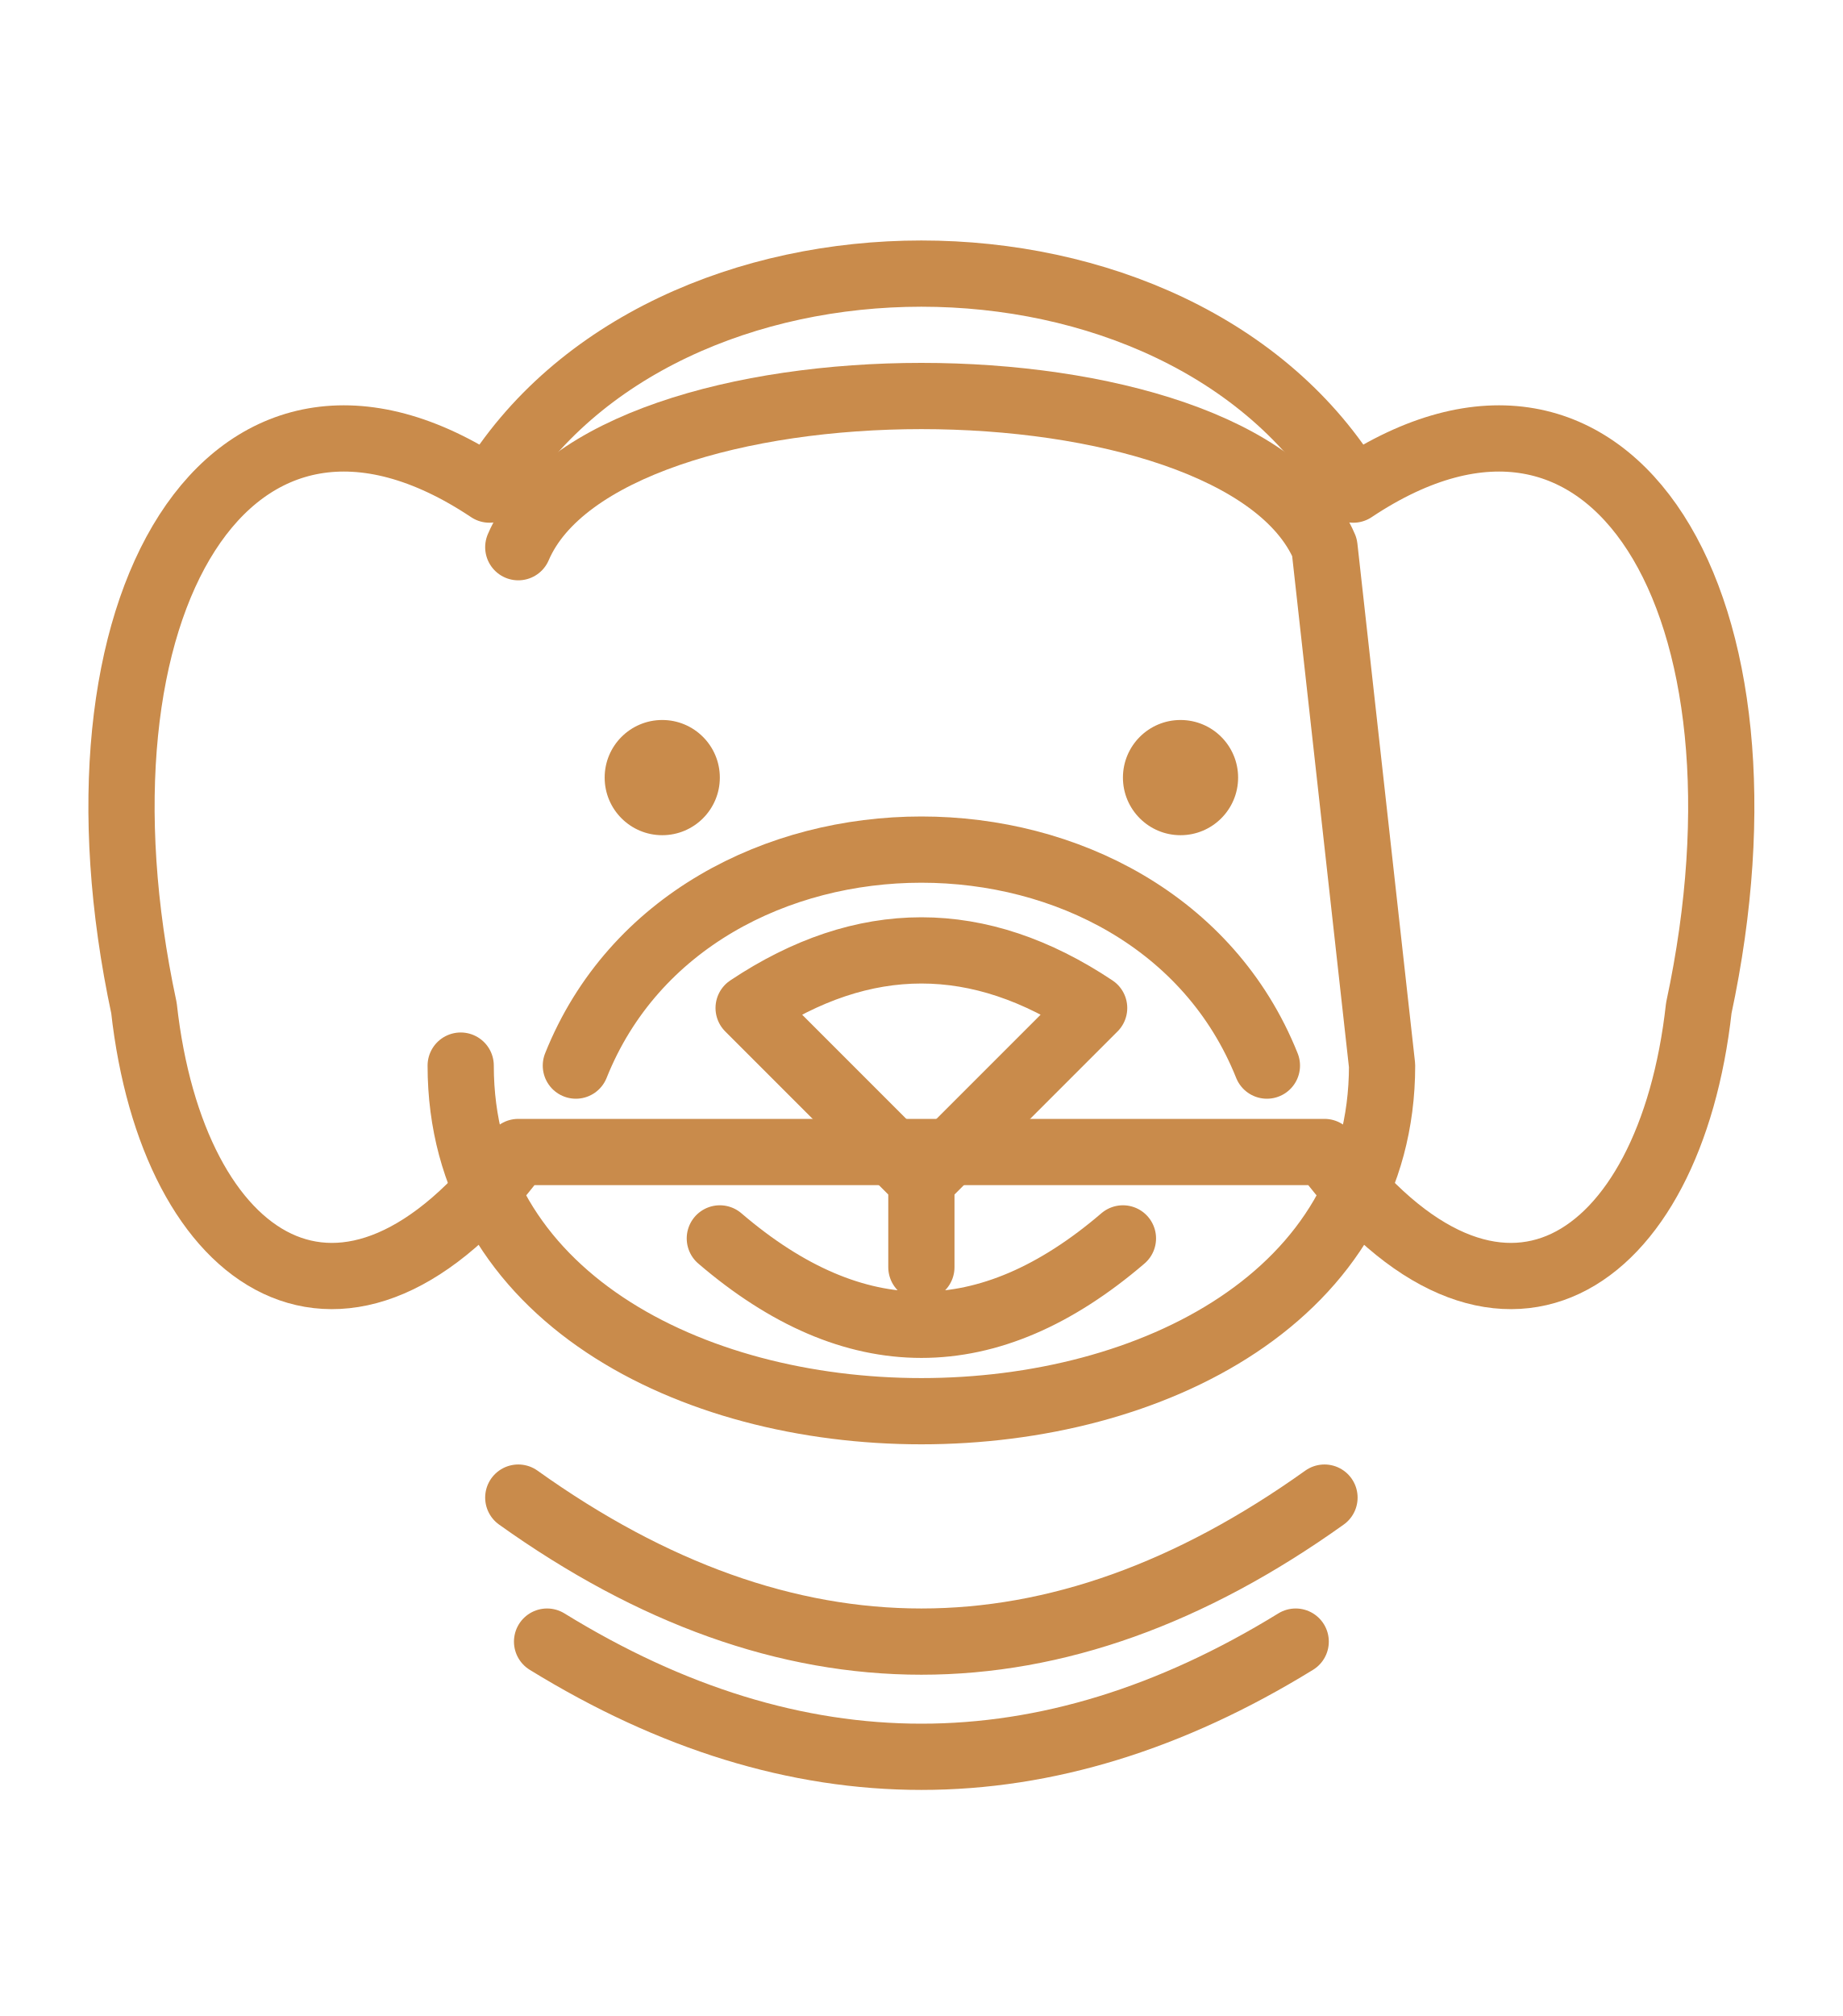
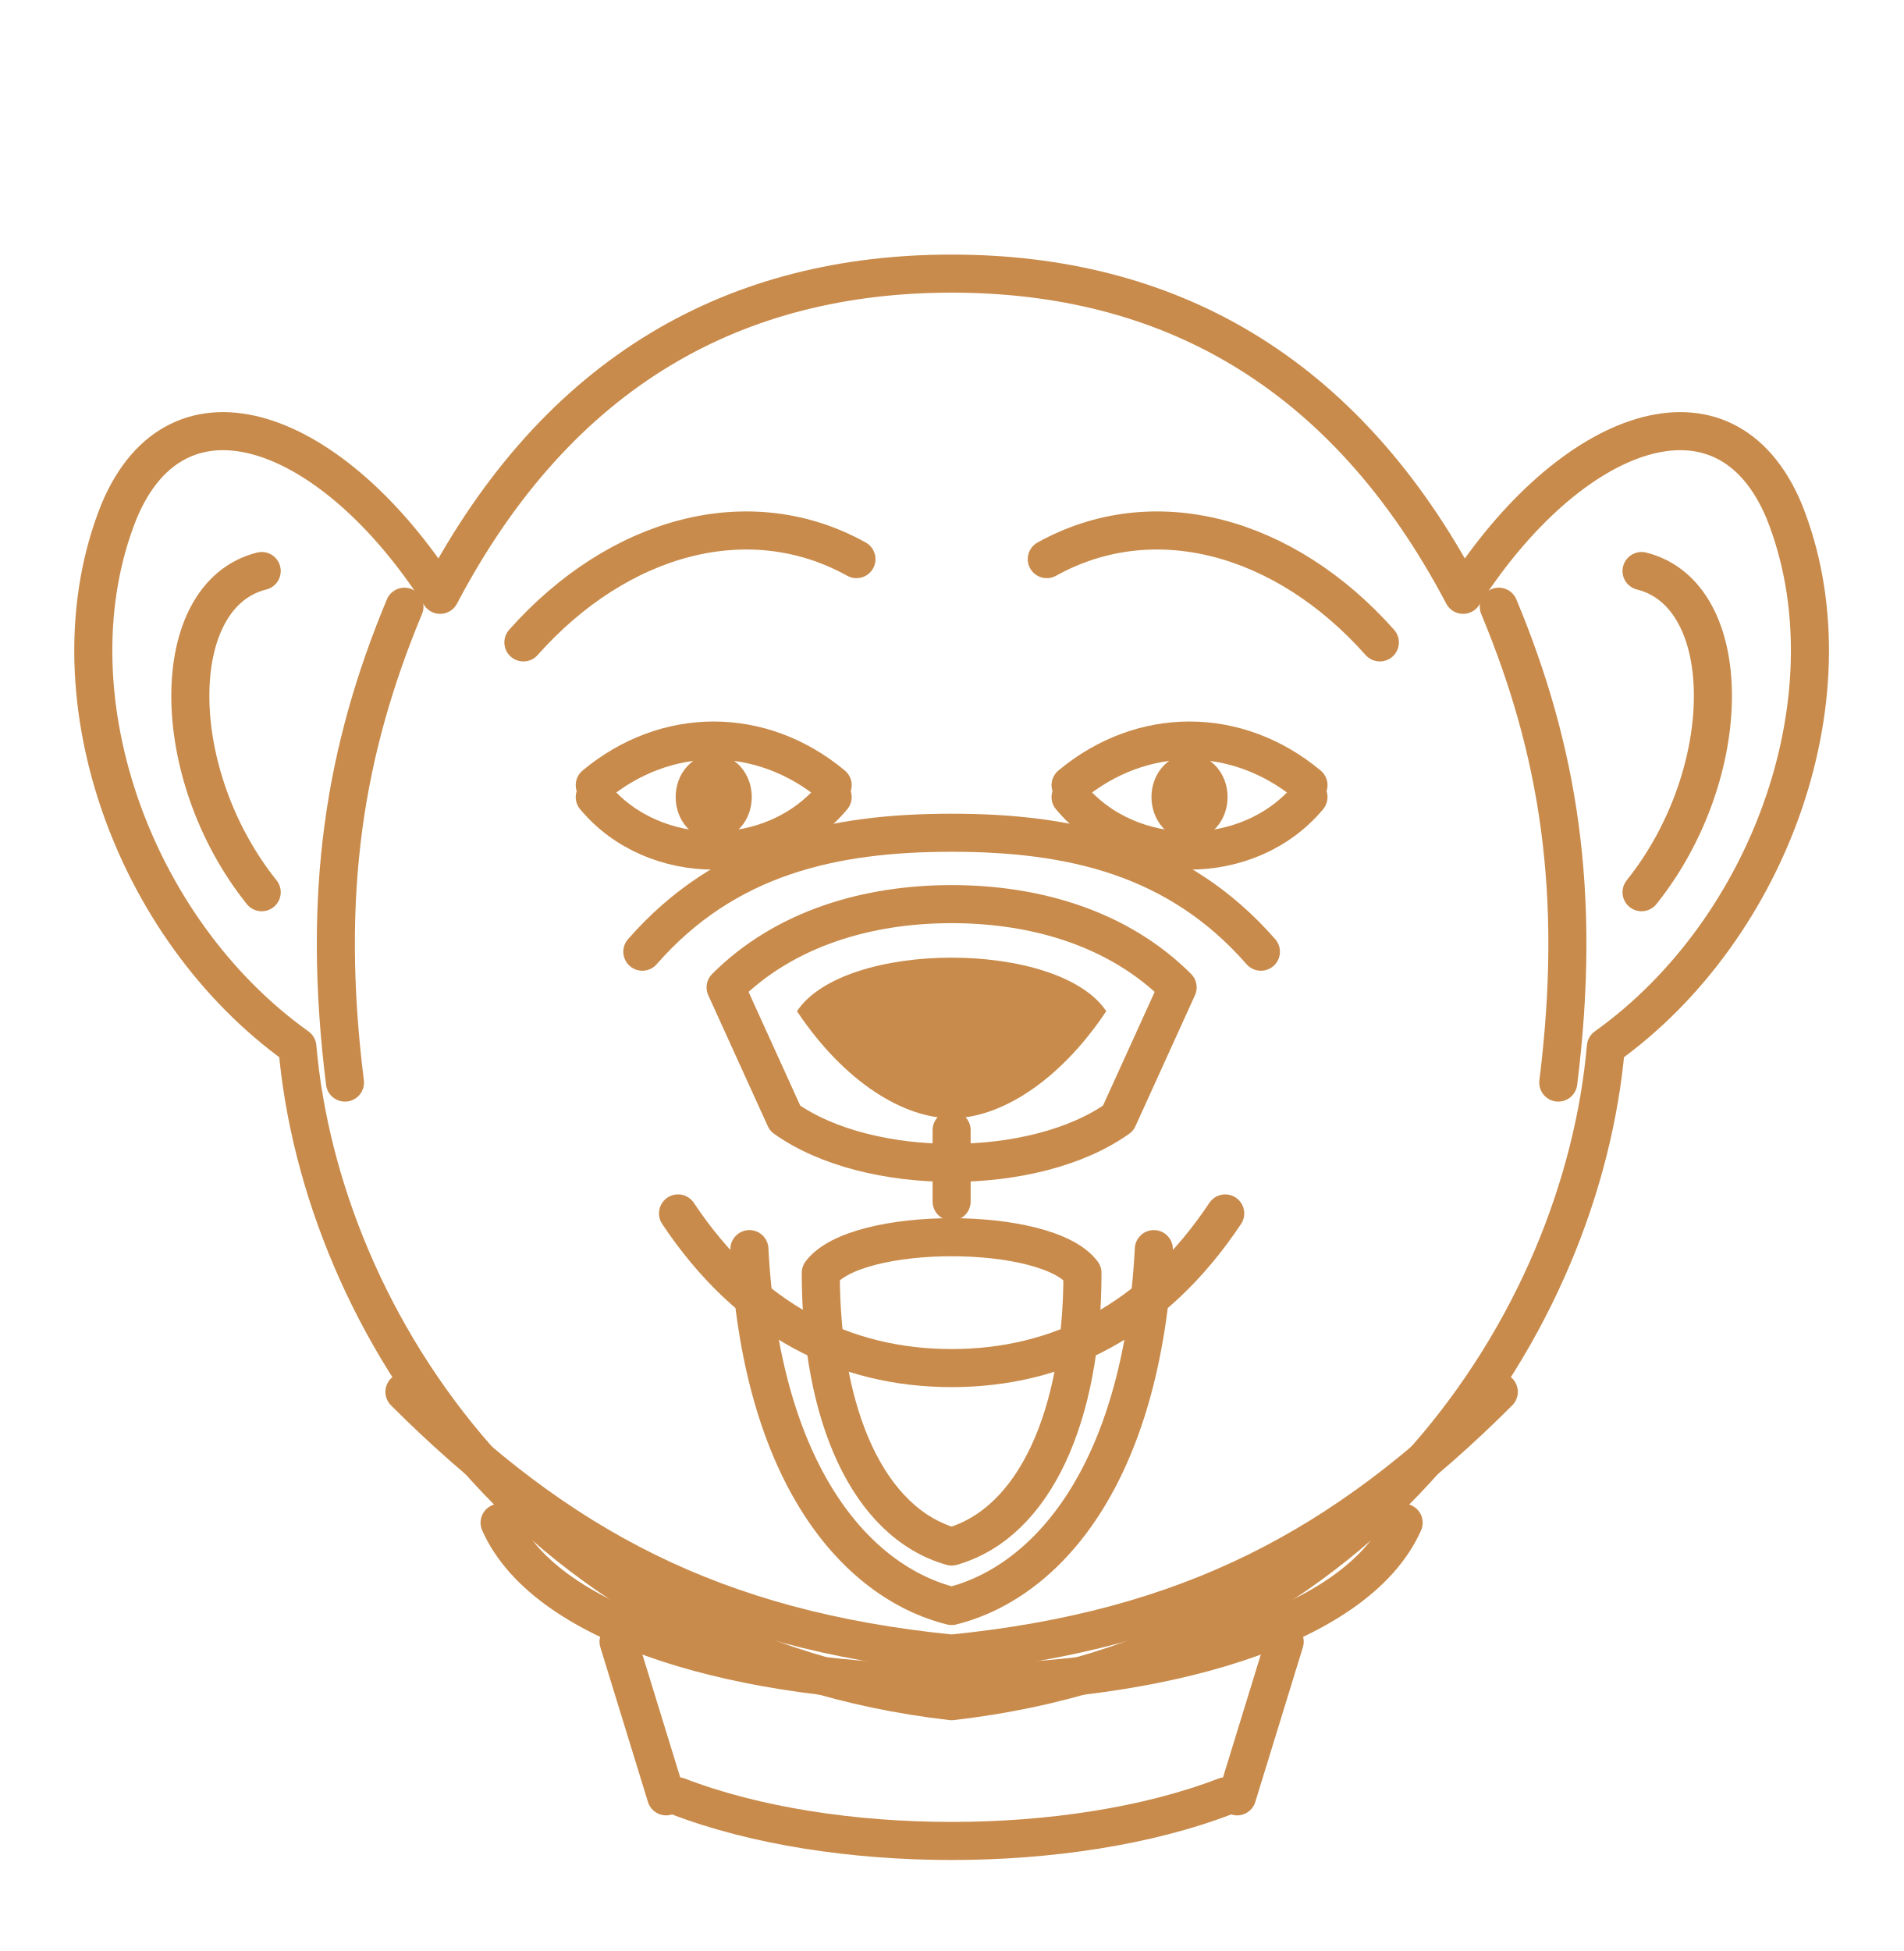
- <svg xmlns="http://www.w3.org/2000/svg" viewBox="0 0 64 70">
-   <g fill="none" stroke="#C98B4B" stroke-width="2.3" stroke-linecap="round" stroke-linejoin="round">
-     <path d="M17 17C8 11 2 21 5 35c1 9 7 13 13 5h28c6 8 12 4 13-5 3-14-3-24-12-18C41 7 23 7 17 17Z" />
-     <path d="M18 19C21 12 43 12 46 19l2 18c0 16-32 16-32 0M20 37c4-10 20-10 24 0M26 35q6-4 12 0l-6 6ZM32 41v3m-7-1q7 6 14 0M18 52q14 10 28 0M19 57q13 8 26 0" />
+ <svg xmlns="http://www.w3.org/2000/svg" viewBox="0 0 160 164" role="img" aria-label="Outline portrait of Rupert">
+   <g fill="none" stroke="#C98B4B" stroke-width="3.2" stroke-linecap="round" stroke-linejoin="round">
+     <path d="M37 50C28 36 15 31 10 43C4 58 11 78 25 88C27 111 45 139 80 143C115 139 133 111 135 88C149 78 156 58 150 43C145 31 132 36 123 50C113 31 98 23 80 23C62 23 47 31 37 50Z" />
+     <path d="M34 51C29 63 27 75 29 91M126 51C131 63 133 75 131 91" />
+     <path d="M44 54C52 45 63 42 72 47M116 54C108 45 97 42 88 47" />
+     <path d="M50 66C56 61 64 61 70 66M110 66C104 61 96 61 90 66" />
+     <path d="M50 67C55 73 65 73 70 67M110 67C105 73 95 73 90 67" />
+     <path d="M54 80C61 72 70 70 80 70C90 70 99 72 106 80" />
+     <path d="M61 83C66 78 73 76 80 76C87 76 94 78 99 83L94 94C87 99 73 99 66 94Z" />
+     <path d="M80 95V101" />
+     <path d="M57 102C63 111 71 115 80 115C89 115 97 111 103 102" />
+     <path d="M63 105C64 124 72 133 80 135C88 133 96 124 97 105" />
+     <path d="M69 107C72 103 88 103 91 107C91 119 87 128 80 130C73 128 69 119 69 107Z" />
+     <path d="M34 117C47 130 60 137 80 139C100 137 113 130 126 117" />
+     <path d="M42 128C50 146 110 146 118 128" />
+     <path d="M52 138L56 151M108 138L104 151" />
+     <path d="M57 151C70 156 90 156 103 151" />
+     <path d="M22 48C14 50 14 65 22 75M138 48C146 50 146 65 138 75" />
  </g>
  <g fill="#C98B4B">
-     <circle cx="23" cy="27" r="2" />
-     <circle cx="41" cy="27" r="2" />
+     <ellipse cx="60" cy="67" rx="3.2" ry="3.6" />
+     <ellipse cx="100" cy="67" rx="3.2" ry="3.6" />
+     <path d="M67 85C71 79 89 79 93 85C89 91 84 94 80 94C76 94 71 91 67 85Z" />
  </g>
</svg>
